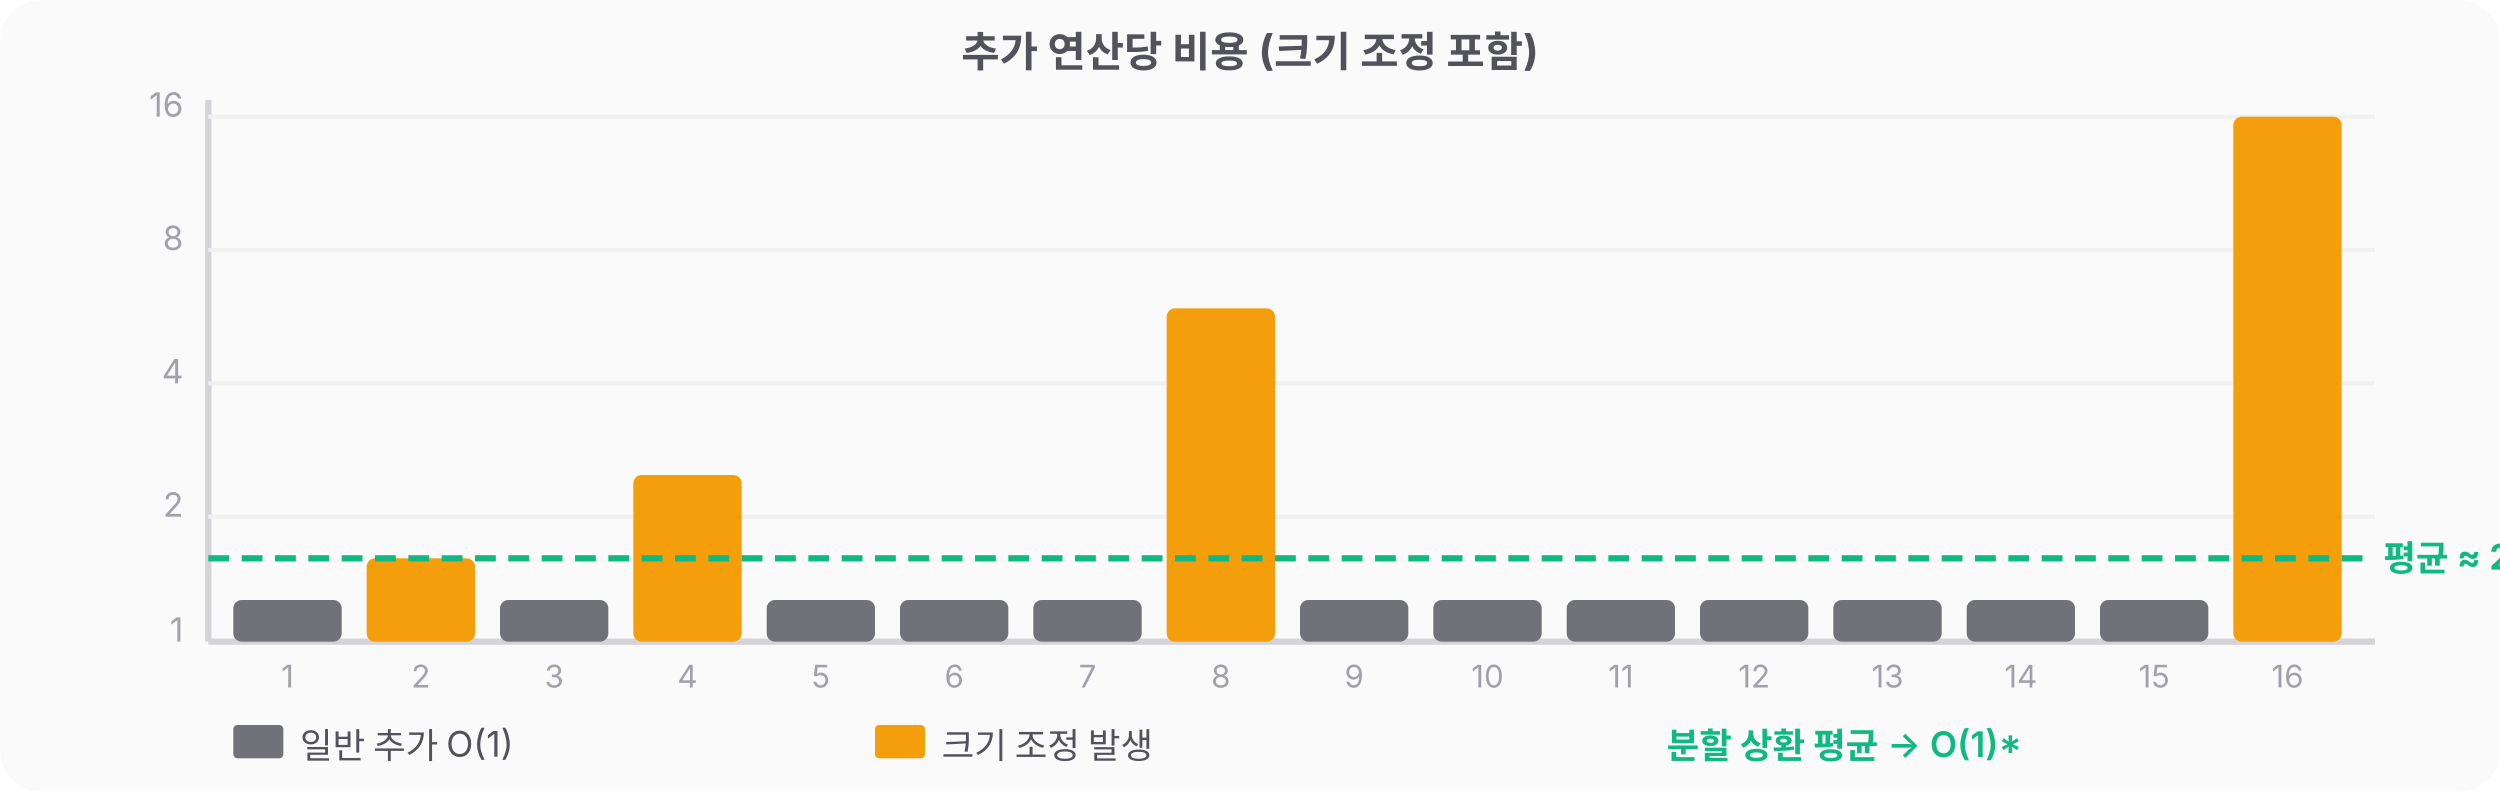
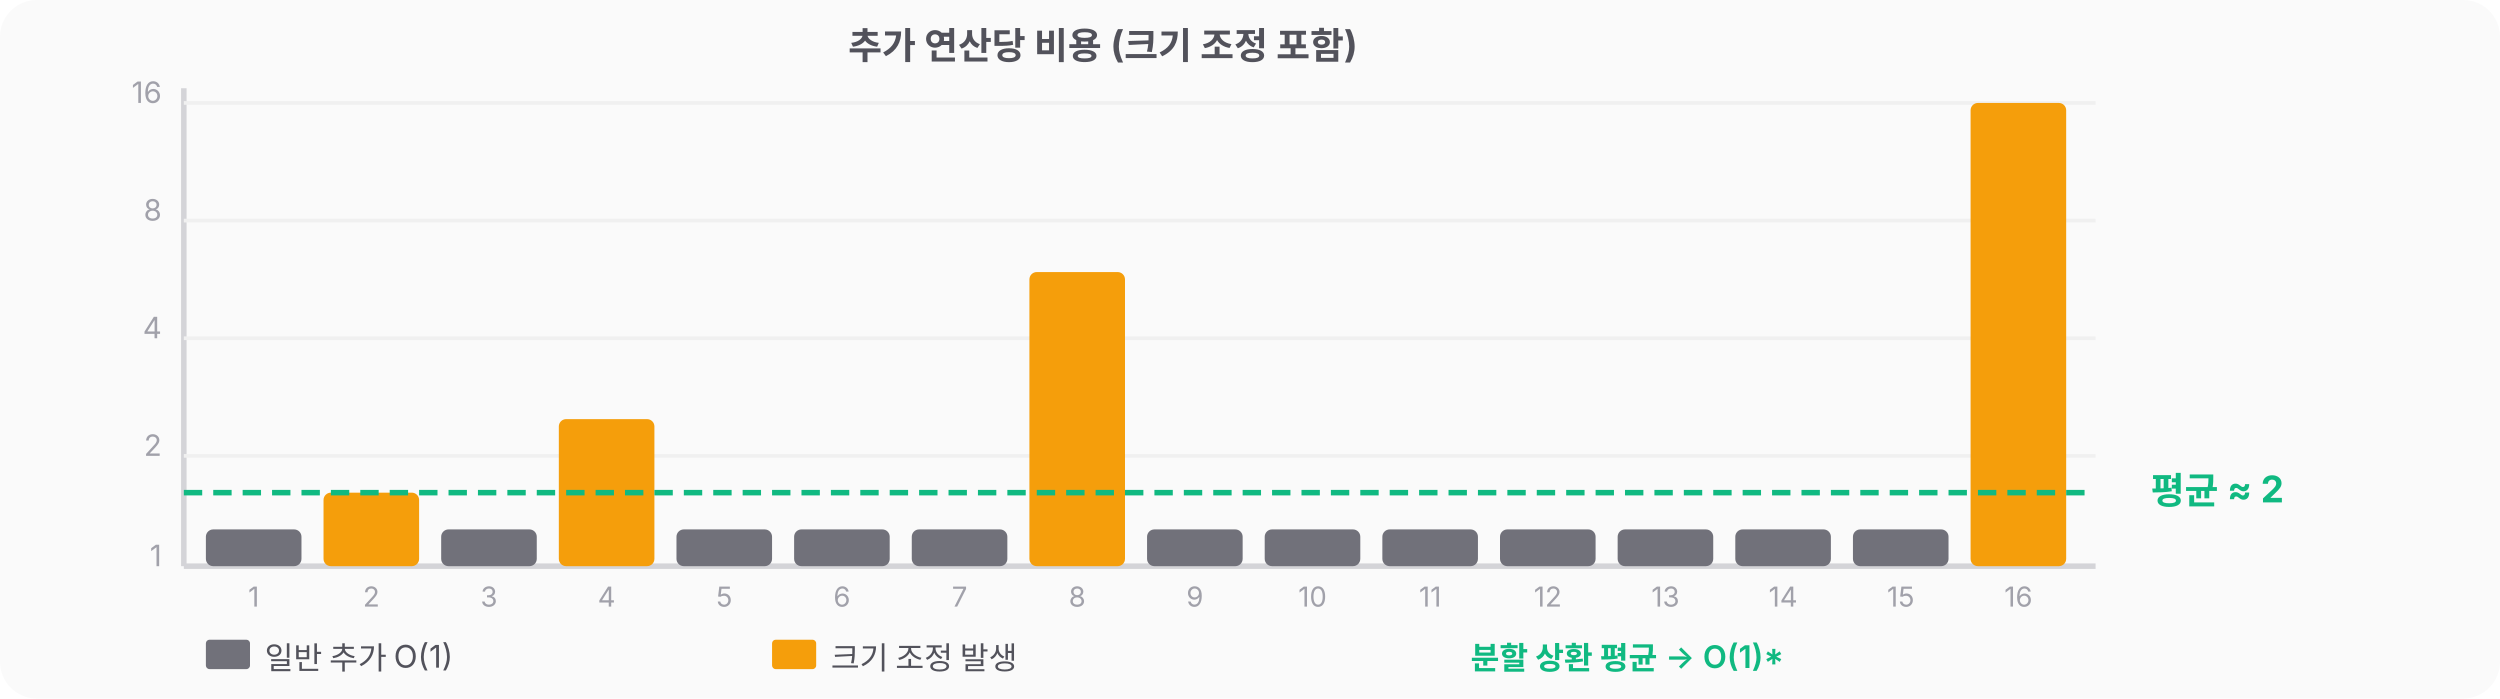
- <svg xmlns="http://www.w3.org/2000/svg" viewBox="0 0 600 190" font-family="-apple-system, BlinkMacSystemFont, 'Segoe UI', sans-serif">
-   <rect width="600" height="190" fill="#fafafa" rx="10" />
+ <svg xmlns="http://www.w3.org/2000/svg" viewBox="0 0 680 190" font-family="-apple-system, BlinkMacSystemFont, 'Segoe UI', sans-serif">
+   <rect width="680" height="190" fill="#fafafa" rx="10" />
  <text x="300" y="16" font-size="10" font-weight="700" fill="#52525b" text-anchor="middle">추가 연산당 비용 (크기 조정 포함)</text>
  <line x1="50" y1="24" x2="50" y2="154" stroke="#d4d4d8" stroke-width="1.5" />
  <text x="44" y="28" font-size="8" fill="#a1a1aa" text-anchor="end">16</text>
  <text x="44" y="60" font-size="8" fill="#a1a1aa" text-anchor="end">8</text>
  <text x="44" y="92" font-size="8" fill="#a1a1aa" text-anchor="end">4</text>
  <text x="44" y="124" font-size="8" fill="#a1a1aa" text-anchor="end">2</text>
  <text x="44" y="154" font-size="8" fill="#a1a1aa" text-anchor="end">1</text>
  <line x1="50" y1="28" x2="570" y2="28" stroke="#f0f0f0" stroke-width="1" />
  <line x1="50" y1="60" x2="570" y2="60" stroke="#f0f0f0" stroke-width="1" />
  <line x1="50" y1="92" x2="570" y2="92" stroke="#f0f0f0" stroke-width="1" />
  <line x1="50" y1="124" x2="570" y2="124" stroke="#f0f0f0" stroke-width="1" />
  <line x1="50" y1="154" x2="570" y2="154" stroke="#d4d4d8" stroke-width="1.5" />
  <rect x="56" y="144" width="26" height="10" rx="2" fill="#71717a" />
  <text x="69" y="165" font-size="7.5" fill="#a1a1aa" text-anchor="middle">1</text>
  <rect x="88" y="134" width="26" height="20" rx="2" fill="#f59e0b" />
  <text x="101" y="165" font-size="7.5" fill="#a1a1aa" text-anchor="middle">2</text>
  <rect x="120" y="144" width="26" height="10" rx="2" fill="#71717a" />
  <text x="133" y="165" font-size="7.5" fill="#a1a1aa" text-anchor="middle">3</text>
  <rect x="152" y="114" width="26" height="40" rx="2" fill="#f59e0b" />
  <text x="165" y="165" font-size="7.5" fill="#a1a1aa" text-anchor="middle">4</text>
  <rect x="184" y="144" width="26" height="10" rx="2" fill="#71717a" />
  <text x="197" y="165" font-size="7.5" fill="#a1a1aa" text-anchor="middle">5</text>
  <rect x="216" y="144" width="26" height="10" rx="2" fill="#71717a" />
  <text x="229" y="165" font-size="7.5" fill="#a1a1aa" text-anchor="middle">6</text>
  <rect x="248" y="144" width="26" height="10" rx="2" fill="#71717a" />
  <text x="261" y="165" font-size="7.5" fill="#a1a1aa" text-anchor="middle">7</text>
  <rect x="280" y="74" width="26" height="80" rx="2" fill="#f59e0b" />
  <text x="293" y="165" font-size="7.5" fill="#a1a1aa" text-anchor="middle">8</text>
  <rect x="312" y="144" width="26" height="10" rx="2" fill="#71717a" />
  <text x="325" y="165" font-size="7.5" fill="#a1a1aa" text-anchor="middle">9</text>
  <rect x="344" y="144" width="26" height="10" rx="2" fill="#71717a" />
  <text x="357" y="165" font-size="7.5" fill="#a1a1aa" text-anchor="middle">10</text>
  <rect x="376" y="144" width="26" height="10" rx="2" fill="#71717a" />
  <text x="389" y="165" font-size="7.5" fill="#a1a1aa" text-anchor="middle">11</text>
  <rect x="408" y="144" width="26" height="10" rx="2" fill="#71717a" />
  <text x="421" y="165" font-size="7.5" fill="#a1a1aa" text-anchor="middle">12</text>
  <rect x="440" y="144" width="26" height="10" rx="2" fill="#71717a" />
  <text x="453" y="165" font-size="7.5" fill="#a1a1aa" text-anchor="middle">13</text>
  <rect x="472" y="144" width="26" height="10" rx="2" fill="#71717a" />
  <text x="485" y="165" font-size="7.5" fill="#a1a1aa" text-anchor="middle">14</text>
  <rect x="504" y="144" width="26" height="10" rx="2" fill="#71717a" />
  <text x="517" y="165" font-size="7.5" fill="#a1a1aa" text-anchor="middle">15</text>
  <rect x="536" y="28" width="26" height="126" rx="2" fill="#f59e0b" />
  <text x="549" y="165" font-size="7.5" fill="#a1a1aa" text-anchor="middle">16</text>
  <line x1="50" y1="134" x2="570" y2="134" stroke="#10b981" stroke-width="1.5" stroke-dasharray="5 3" />
-   <text x="572" y="137" font-size="8.5" fill="#10b981" font-weight="700">평균 ≈ 2</text>
+   <text x="585" y="137" font-size="10" fill="#10b981" font-weight="700">평균 ≈ 2</text>
  <rect x="56" y="174" width="12" height="8" rx="1" fill="#71717a" />
  <text x="72" y="182" font-size="8.5" fill="#52525b">일반 추가 O(1)</text>
  <rect x="210" y="174" width="12" height="8" rx="1" fill="#f59e0b" />
  <text x="226" y="182" font-size="8.5" fill="#52525b">크기 조정 발생</text>
  <text x="400" y="182" font-size="8.5" fill="#10b981" font-weight="600">분할 상환 평균 → O(1)*</text>
</svg>
